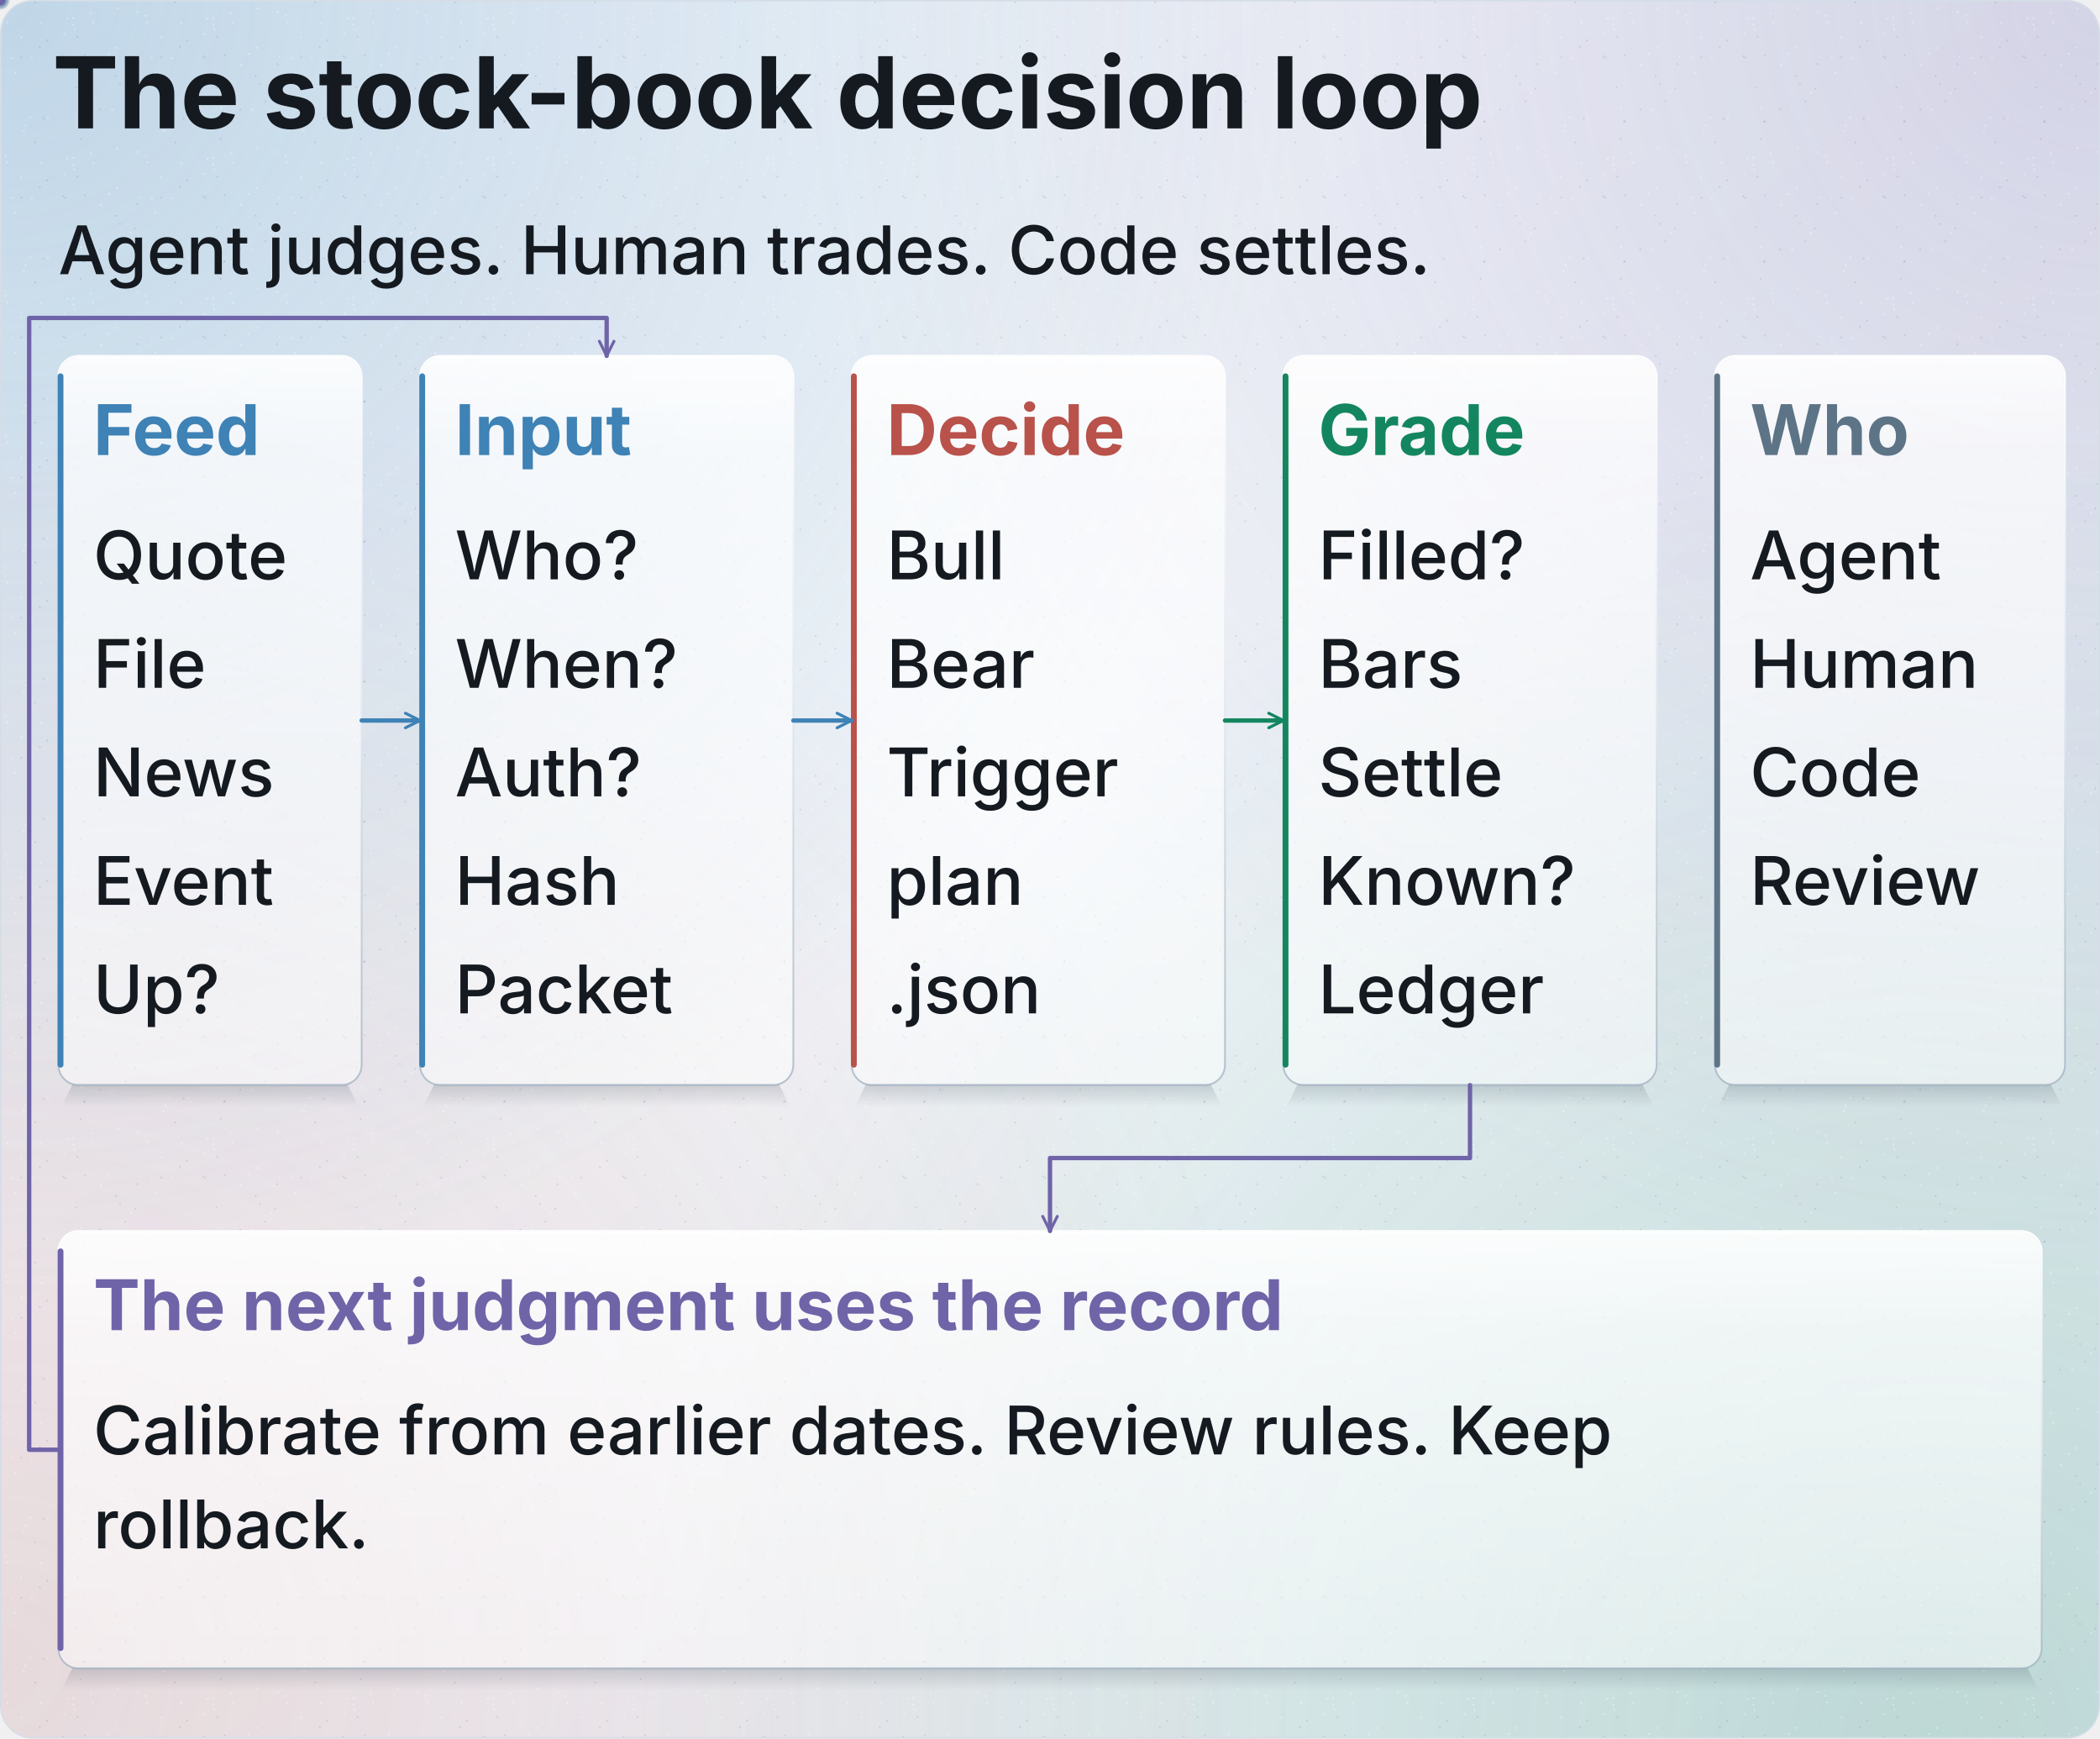
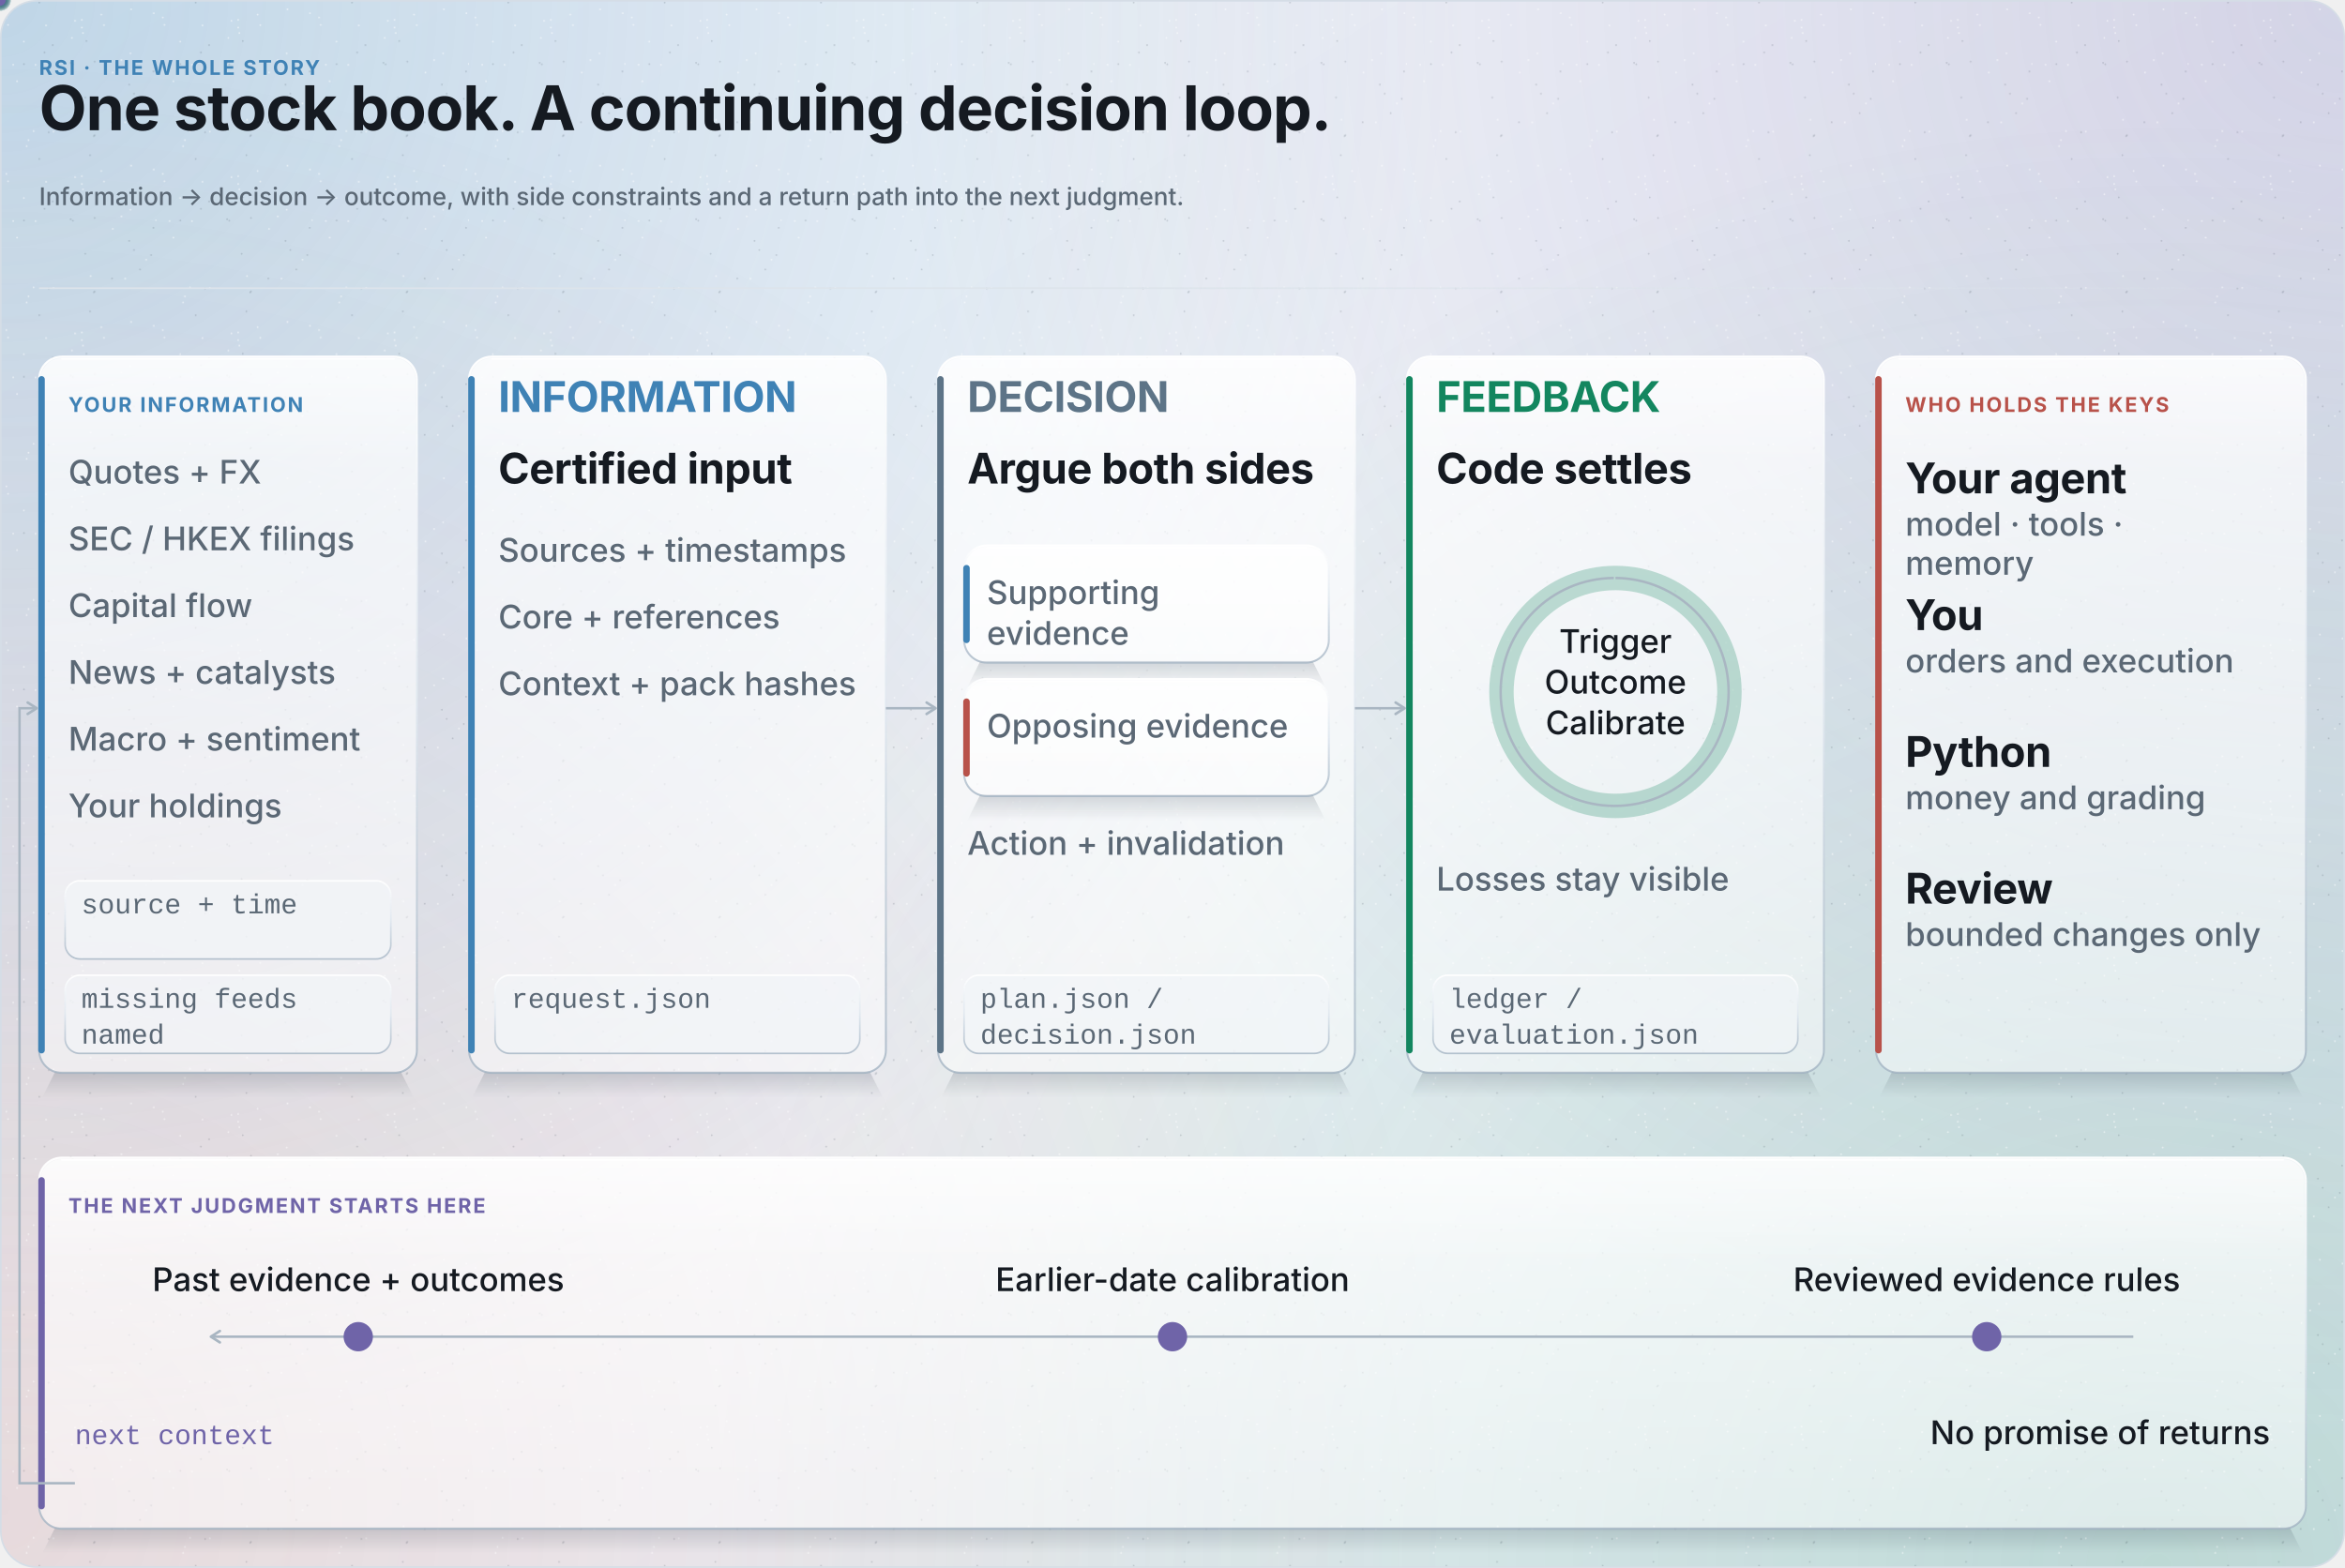
- <svg xmlns="http://www.w3.org/2000/svg" xmlns:xlink="http://www.w3.org/1999/xlink" width="1440" height="1192" viewBox="0 0 1440 1192" role="img" aria-labelledby="title desc">
+ <svg xmlns="http://www.w3.org/2000/svg" xmlns:xlink="http://www.w3.org/1999/xlink" width="1440" height="963" viewBox="0 0 1440 963" role="img" aria-labelledby="title desc">
  <defs>
    <linearGradient id="page" x1="0" y1="0" x2="1" y2="1">
      <stop offset="0" stop-color="#f7f9fc" />
      <stop offset=".6" stop-color="#eef2f7" />
      <stop offset="1" stop-color="#e6ecf3" />
    </linearGradient>
    <radialGradient id="field-blue" cx="0" cy="0" r="892.8" gradientUnits="userSpaceOnUse">
      <stop offset="0" stop-color="#3f82b5" stop-opacity="0.3" />
      <stop offset="1" stop-color="#3f82b5" stop-opacity="0" />
    </radialGradient>
    <radialGradient id="field-violet" cx="1440" cy="0" r="892.8" gradientUnits="userSpaceOnUse">
      <stop offset="0" stop-color="#6f64a8" stop-opacity="0.22" />
      <stop offset="1" stop-color="#6f64a8" stop-opacity="0" />
    </radialGradient>
-     <radialGradient id="field-green" cx="1324.8" cy="1192" r="892.8" gradientUnits="userSpaceOnUse">
+     <radialGradient id="field-green" cx="1324.8" cy="963" r="892.8" gradientUnits="userSpaceOnUse">
      <stop offset="0" stop-color="#13865f" stop-opacity="0.2" />
      <stop offset="1" stop-color="#13865f" stop-opacity="0" />
    </radialGradient>
-     <radialGradient id="field-warm" cx="0" cy="1144.32" r="892.8" gradientUnits="userSpaceOnUse">
+     <radialGradient id="field-warm" cx="0" cy="924.48" r="892.8" gradientUnits="userSpaceOnUse">
      <stop offset="0" stop-color="#b8524a" stop-opacity="0.16" />
      <stop offset="1" stop-color="#b8524a" stop-opacity="0" />
    </radialGradient>
    <pattern id="grain" width="96" height="96" patternUnits="userSpaceOnUse">
      <circle cx="32.83" cy="80.8" r=".55" fill="#ffffff" fill-opacity=".5" />
      <circle cx="21.85" cy="39.82" r=".55" fill="#ffffff" fill-opacity=".5" />
      <circle cx="29.91" cy="81.24" r=".55" fill="#22303c" fill-opacity=".16" />
      <circle cx="44.21" cy="23.3" r=".55" fill="#ffffff" fill-opacity=".5" />
      <circle cx="94.19" cy="43.92" r=".55" fill="#22303c" fill-opacity=".16" />
      <circle cx="14.73" cy="39.42" r=".55" fill="#22303c" fill-opacity=".16" />
      <circle cx="32.39" cy="27.72" r=".55" fill="#22303c" fill-opacity=".16" />
      <circle cx="44.77" cy="39.54" r=".55" fill="#22303c" fill-opacity=".16" />
      <circle cx="55.71" cy="73.6" r=".55" fill="#ffffff" fill-opacity=".5" />
      <circle cx="80.57" cy="5.74" r=".55" fill="#ffffff" fill-opacity=".5" />
      <circle cx="74.55" cy="36.92" r=".55" fill="#ffffff" fill-opacity=".5" />
      <circle cx="58.13" cy="37.86" r=".55" fill="#22303c" fill-opacity=".16" />
      <circle cx="53.07" cy="25.2" r=".55" fill="#22303c" fill-opacity=".16" />
      <circle cx="27.37" cy="32.22" r=".55" fill="#22303c" fill-opacity=".16" />
      <circle cx="10.47" cy="49.96" r=".55" fill="#ffffff" fill-opacity=".5" />
      <circle cx="24.13" cy="1.62" r=".55" fill="#22303c" fill-opacity=".16" />
      <circle cx="58.11" cy="83.04" r=".55" fill="#22303c" fill-opacity=".16" />
      <circle cx="50.97" cy="20.3" r=".55" fill="#ffffff" fill-opacity=".5" />
      <circle cx="28.31" cy="15.64" r=".55" fill="#ffffff" fill-opacity=".5" />
      <circle cx="82.29" cy="57.54" r=".55" fill="#22303c" fill-opacity=".16" />
      <circle cx="8.11" cy="39.76" r=".55" fill="#ffffff" fill-opacity=".5" />
      <circle cx="50.25" cy="12.22" r=".55" fill="#ffffff" fill-opacity=".5" />
      <circle cx="3.91" cy="10.76" r=".55" fill="#ffffff" fill-opacity=".5" />
      <circle cx="68.77" cy="75.06" r=".55" fill="#22303c" fill-opacity=".16" />
      <circle cx="50.27" cy="16.96" r=".55" fill="#ffffff" fill-opacity=".5" />
      <circle cx="17.53" cy="86.06" r=".55" fill="#ffffff" fill-opacity=".5" />
      <circle cx="79.35" cy="51.96" r=".55" fill="#22303c" fill-opacity=".16" />
      <circle cx="85.97" cy="69.54" r=".55" fill="#22303c" fill-opacity=".16" />
      <circle cx="55.31" cy="95.28" r=".55" fill="#22303c" fill-opacity=".16" />
      <circle cx="20.65" cy="80.54" r=".55" fill="#ffffff" fill-opacity=".5" />
      <circle cx="52.39" cy="59.88" r=".55" fill="#22303c" fill-opacity=".16" />
      <circle cx="62.21" cy="8.98" r=".55" fill="#ffffff" fill-opacity=".5" />
      <circle cx="89.79" cy="63.52" r=".55" fill="#ffffff" fill-opacity=".5" />
      <circle cx="80.09" cy="32.78" r=".55" fill="#ffffff" fill-opacity=".5" />
      <circle cx="4.95" cy="15.32" r=".55" fill="#ffffff" fill-opacity=".5" />
      <circle cx="76.85" cy="75.14" r=".55" fill="#ffffff" fill-opacity=".5" />
      <circle cx="69.23" cy="44.56" r=".55" fill="#ffffff" fill-opacity=".5" />
      <circle cx="57.61" cy="83.58" r=".55" fill="#22303c" fill-opacity=".16" />
      <circle cx="16.39" cy="89.8" r=".55" fill="#ffffff" fill-opacity=".5" />
      <circle cx="92.77" cy="60.66" r=".55" fill="#22303c" fill-opacity=".16" />
      <circle cx="46.11" cy="12.8" r=".55" fill="#ffffff" fill-opacity=".5" />
      <circle cx="14.65" cy="25.58" r=".55" fill="#ffffff" fill-opacity=".5" />
      <circle cx="94.39" cy="8.12" r=".55" fill="#ffffff" fill-opacity=".5" />
      <circle cx="63.89" cy="15.46" r=".55" fill="#ffffff" fill-opacity=".5" />
      <circle cx="43.47" cy="38.64" r=".55" fill="#22303c" fill-opacity=".16" />
      <circle cx="95.85" cy="39.26" r=".55" fill="#ffffff" fill-opacity=".5" />
    </pattern>
    <linearGradient id="glass" x1="0" y1="0" x2="0" y2="1">
      <stop offset="0" stop-color="#ffffff" stop-opacity=".74" />
      <stop offset="1" stop-color="#ffffff" stop-opacity=".48" />
    </linearGradient>
    <linearGradient id="glass-blue" x1="0" y1="0" x2="0" y2="1">
      <stop offset="0" stop-color="#e8f1f8" stop-opacity=".88" />
      <stop offset="1" stop-color="#e8f1f8" stop-opacity=".60" />
    </linearGradient>
    <linearGradient id="glass-green" x1="0" y1="0" x2="0" y2="1">
      <stop offset="0" stop-color="#e6f4ee" stop-opacity=".88" />
      <stop offset="1" stop-color="#e6f4ee" stop-opacity=".60" />
    </linearGradient>
    <linearGradient id="glass-warm" x1="0" y1="0" x2="0" y2="1">
      <stop offset="0" stop-color="#fbecea" stop-opacity=".88" />
      <stop offset="1" stop-color="#fbecea" stop-opacity=".60" />
    </linearGradient>
    <linearGradient id="glass-slate" x1="0" y1="0" x2="0" y2="1">
      <stop offset="0" stop-color="#eaeef2" stop-opacity=".88" />
      <stop offset="1" stop-color="#eaeef2" stop-opacity=".60" />
    </linearGradient>
    <linearGradient id="glass-violet" x1="0" y1="0" x2="0" y2="1">
      <stop offset="0" stop-color="#efedf7" stop-opacity=".88" />
      <stop offset="1" stop-color="#efedf7" stop-opacity=".60" />
    </linearGradient>
    <linearGradient id="sheen" x1="0" y1="0" x2="0" y2="1">
      <stop offset="0" stop-color="#ffffff" stop-opacity=".55" />
      <stop offset="1" stop-color="#ffffff" stop-opacity="0" />
    </linearGradient>
    <linearGradient id="rim" x1="0" y1="0" x2="0" y2="1">
      <stop offset="0" stop-color="#ffffff" stop-opacity=".95" />
      <stop offset=".5" stop-color="#dfe7ef" stop-opacity=".9" />
      <stop offset="1" stop-color="#9fb0c0" stop-opacity=".75" />
    </linearGradient>
    <linearGradient id="lift" x1="0" y1="0" x2="0" y2="1">
      <stop offset="0" stop-color="#1c2b3a" stop-opacity=".17" />
      <stop offset="1" stop-color="#1c2b3a" stop-opacity="0" />
    </linearGradient>
    <linearGradient id="rule" x1="24" y1="0" x2="1416" y2="0" gradientUnits="userSpaceOnUse">
      <stop offset=".5" stop-color="#dde4eb" />
      <stop offset="1" stop-color="#dde4eb" stop-opacity="0" />
    </linearGradient>
    <radialGradient id="glow-blue">
      <stop offset=".4" stop-color="#3f82b5" stop-opacity=".36" />
      <stop offset=".72" stop-color="#3f82b5" stop-opacity=".14" />
      <stop offset="1" stop-color="#3f82b5" stop-opacity="0" />
    </radialGradient>
    <radialGradient id="glow-green">
      <stop offset=".4" stop-color="#13865f" stop-opacity=".36" />
      <stop offset=".72" stop-color="#13865f" stop-opacity=".14" />
      <stop offset="1" stop-color="#13865f" stop-opacity="0" />
    </radialGradient>
    <radialGradient id="glow-warm">
      <stop offset=".4" stop-color="#b8524a" stop-opacity=".36" />
      <stop offset=".72" stop-color="#b8524a" stop-opacity=".14" />
      <stop offset="1" stop-color="#b8524a" stop-opacity="0" />
    </radialGradient>
    <radialGradient id="glow-slate">
      <stop offset=".4" stop-color="#5d7487" stop-opacity=".36" />
      <stop offset=".72" stop-color="#5d7487" stop-opacity=".14" />
      <stop offset="1" stop-color="#5d7487" stop-opacity="0" />
    </radialGradient>
    <radialGradient id="glow-violet">
      <stop offset=".4" stop-color="#6f64a8" stop-opacity=".36" />
      <stop offset=".72" stop-color="#6f64a8" stop-opacity=".14" />
      <stop offset="1" stop-color="#6f64a8" stop-opacity="0" />
    </radialGradient>
-     <marker id="arrow-blue" markerWidth="14" markerHeight="14" refX="12" refY="7" orient="auto" markerUnits="userSpaceOnUse">
-       <path d="M2 2L12 7L2 12" fill="none" stroke="#3f82b5" stroke-width="2" stroke-linecap="round" stroke-linejoin="round" />
-     </marker>
    <marker id="arr" markerWidth="10" markerHeight="10" refX="6" refY="5" orient="auto" markerUnits="userSpaceOnUse">
      <path d="M1 1.5L6.5 5L1 8.5" fill="none" stroke="#a9b6c2" stroke-width="1.6" stroke-linecap="round" stroke-linejoin="round" />
    </marker>
-     <marker id="arrow-green" markerWidth="14" markerHeight="14" refX="12" refY="7" orient="auto" markerUnits="userSpaceOnUse">
-       <path d="M2 2L12 7L2 12" fill="none" stroke="#13865f" stroke-width="2" stroke-linecap="round" stroke-linejoin="round" />
-     </marker>
-     <marker id="arr" markerWidth="10" markerHeight="10" refX="6" refY="5" orient="auto" markerUnits="userSpaceOnUse">
-       <path d="M1 1.5L6.5 5L1 8.5" fill="none" stroke="#a9b6c2" stroke-width="1.6" stroke-linecap="round" stroke-linejoin="round" />
-     </marker>
-     <marker id="arrow-warm" markerWidth="14" markerHeight="14" refX="12" refY="7" orient="auto" markerUnits="userSpaceOnUse">
-       <path d="M2 2L12 7L2 12" fill="none" stroke="#b8524a" stroke-width="2" stroke-linecap="round" stroke-linejoin="round" />
-     </marker>
-     <marker id="arr" markerWidth="10" markerHeight="10" refX="6" refY="5" orient="auto" markerUnits="userSpaceOnUse">
-       <path d="M1 1.5L6.5 5L1 8.5" fill="none" stroke="#a9b6c2" stroke-width="1.6" stroke-linecap="round" stroke-linejoin="round" />
-     </marker>
-     <marker id="arrow-slate" markerWidth="14" markerHeight="14" refX="12" refY="7" orient="auto" markerUnits="userSpaceOnUse">
-       <path d="M2 2L12 7L2 12" fill="none" stroke="#5d7487" stroke-width="2" stroke-linecap="round" stroke-linejoin="round" />
-     </marker>
-     <marker id="arr" markerWidth="10" markerHeight="10" refX="6" refY="5" orient="auto" markerUnits="userSpaceOnUse">
-       <path d="M1 1.5L6.5 5L1 8.5" fill="none" stroke="#a9b6c2" stroke-width="1.6" stroke-linecap="round" stroke-linejoin="round" />
-     </marker>
-     <marker id="arrow-violet" markerWidth="14" markerHeight="14" refX="12" refY="7" orient="auto" markerUnits="userSpaceOnUse">
-       <path d="M2 2L12 7L2 12" fill="none" stroke="#6f64a8" stroke-width="2" stroke-linecap="round" stroke-linejoin="round" />
-     </marker>
-     <style>text{font-family:-apple-system,BlinkMacSystemFont,"SF Pro Text","Segoe UI",Inter,Roboto,"Helvetica Neue",Arial,sans-serif}.kick{font-size:12.5px;font-weight:700}.title{font-size:25px;font-weight:750}.sub{font-size:15px;font-weight:450}.h{font-size:17.5px;font-weight:700}.b{font-size:15px;font-weight:450}.m{font-size:14.5px;font-weight:450}.code{font-size:13.5px;font-weight:500}.tag{font-size:11.5px;font-weight:700}.display{font-size:56px;font-weight:750}.heading{font-size:38px;font-weight:700}.body{font-size:32px;font-weight:450}.mono{font-size:32px;font-weight:500}.overview{font-size:46px;font-weight:450}.overview_h{font-size:48px;font-weight:700}.overview_title{font-size:68px;font-weight:750}.kick{letter-spacing:1.1px}.title{letter-spacing:-.5px}.h{letter-spacing:-.2px}.tag{letter-spacing:.9px}.code,.mono{font-family:ui-monospace,SFMono-Regular,Menlo,Consolas,"Liberation Mono",monospace}.breathe{animation:breathe 2.4s ease-in-out infinite}@keyframes breathe{50%{opacity:.35}}@media (prefers-reduced-motion:reduce){.pulse{display:none}.breathe,.sweep{animation:none}}</style>
+     <style>text{font-family:-apple-system,BlinkMacSystemFont,"SF Pro Text","Segoe UI",Inter,Roboto,"Helvetica Neue",Arial,sans-serif}.kick{font-size:12.5px;font-weight:700}.title{font-size:25px;font-weight:750}.sub{font-size:15px;font-weight:450}.h{font-size:17.5px;font-weight:700}.b{font-size:15px;font-weight:450}.m{font-size:14.5px;font-weight:450}.code{font-size:13.5px;font-weight:500}.tag{font-size:11.5px;font-weight:700}.kick{letter-spacing:1.1px}.title{letter-spacing:-.5px}.h{letter-spacing:-.2px}.tag{letter-spacing:.9px}.code{font-family:ui-monospace,SFMono-Regular,Menlo,Consolas,"Liberation Mono",monospace}.breathe{animation:breathe 2.4s ease-in-out infinite}@keyframes breathe{50%{opacity:.35}}@media (prefers-reduced-motion:reduce){.pulse{display:none}.breathe,.sweep{animation:none}}</style>
  </defs>
-   <rect x=".5" y=".5" width="1439" height="1191" rx="22" fill="url(#page)" />
-   <rect x=".5" y=".5" width="1439" height="1191" rx="22" fill="url(#field-blue)" />
-   <rect x=".5" y=".5" width="1439" height="1191" rx="22" fill="url(#field-violet)" />
-   <rect x=".5" y=".5" width="1439" height="1191" rx="22" fill="url(#field-green)" />
-   <rect x=".5" y=".5" width="1439" height="1191" rx="22" fill="url(#field-warm)" />
-   <rect x=".5" y=".5" width="1439" height="1191" rx="22" fill="url(#grain)" stroke="#d5dde6" />
-   <g data-diagram="rsi-loop">
-     <text x="36" y="88" class="overview_title">
-       <tspan fill="#151a21">The stock-book decision loop</tspan>
-     </text>
-     <text x="40" y="188" class="overview">
-       <tspan fill="#151a21">Agent judges. Human trades. Code settles.</tspan>
-     </text>
-     <g data-region="sources">
-       <path d="M50 743H238L246 759H42Z" fill="url(#lift)" />
-       <rect data-node="sources" x="40" y="244" width="208" height="500" rx="14" fill="url(#glass)" stroke="url(#rim)" stroke-width="1.2" />
-       <rect class="sheen" x="41" y="245" width="206" height="64" rx="13" fill="url(#sheen)" />
-       <path d="M54 245.4H234" stroke="#ffffff" stroke-opacity=".95" stroke-linecap="round" />
-       <path d="M41.5 258V730" stroke="#3f82b5" stroke-width="4" stroke-linecap="round" />
-       <text data-in="sources" x="64" y="312" class="overview_h">
-         <tspan fill="#3f82b5">Feed</tspan>
-       </text>
-       <text data-in="sources" x="64" y="397.2" class="overview">
-         <tspan fill="#151a21">Quote</tspan>
-       </text>
-       <text data-in="sources" x="64" y="471.6" class="overview">
-         <tspan fill="#151a21">File</tspan>
-       </text>
-       <text data-in="sources" x="64" y="546" class="overview">
-         <tspan fill="#151a21">News</tspan>
-       </text>
-       <text data-in="sources" x="64" y="620.4" class="overview">
-         <tspan fill="#151a21">Event</tspan>
-       </text>
-       <text data-in="sources" x="64" y="694.8" class="overview">
-         <tspan fill="#151a21">Up?</tspan>
-       </text>
-     </g>
-     <g data-region="input">
-       <path d="M298 743H534L542 759H290Z" fill="url(#lift)" />
-       <rect data-node="input" x="288" y="244" width="256" height="500" rx="14" fill="url(#glass)" stroke="url(#rim)" stroke-width="1.2" />
-       <rect class="sheen" x="289" y="245" width="254" height="64" rx="13" fill="url(#sheen)" />
-       <path d="M302 245.4H530" stroke="#ffffff" stroke-opacity=".95" stroke-linecap="round" />
-       <path d="M289.5 258V730" stroke="#3f82b5" stroke-width="4" stroke-linecap="round" />
-       <text data-in="input" x="312" y="312" class="overview_h">
-         <tspan fill="#3f82b5">Input</tspan>
-       </text>
-       <text data-in="input" x="312" y="397.2" class="overview">
-         <tspan fill="#151a21">Who?</tspan>
-       </text>
-       <text data-in="input" x="312" y="471.6" class="overview">
-         <tspan fill="#151a21">When?</tspan>
-       </text>
-       <text data-in="input" x="312" y="546" class="overview">
-         <tspan fill="#151a21">Auth?</tspan>
-       </text>
-       <text data-in="input" x="312" y="620.4" class="overview">
-         <tspan fill="#151a21">Hash</tspan>
-       </text>
-       <text data-in="input" x="312" y="694.8" class="overview">
-         <tspan fill="#151a21">Packet</tspan>
-       </text>
-     </g>
-     <g data-region="decision">
-       <path d="M594 743H830L838 759H586Z" fill="url(#lift)" />
-       <rect data-node="decision" x="584" y="244" width="256" height="500" rx="14" fill="url(#glass)" stroke="url(#rim)" stroke-width="1.2" />
-       <rect class="sheen" x="585" y="245" width="254" height="64" rx="13" fill="url(#sheen)" />
-       <path d="M598 245.4H826" stroke="#ffffff" stroke-opacity=".95" stroke-linecap="round" />
-       <path d="M585.5 258V730" stroke="#b8524a" stroke-width="4" stroke-linecap="round" />
-       <text data-in="decision" x="608" y="312" class="overview_h">
-         <tspan fill="#b8524a">Decide</tspan>
-       </text>
-       <text data-in="decision" x="608" y="397.2" class="overview">
-         <tspan fill="#151a21">Bull</tspan>
-       </text>
-       <text data-in="decision" x="608" y="471.6" class="overview">
-         <tspan fill="#151a21">Bear</tspan>
-       </text>
-       <text data-in="decision" x="608" y="546" class="overview">
-         <tspan fill="#151a21">Trigger</tspan>
-       </text>
-       <text data-in="decision" x="608" y="620.4" class="overview">
-         <tspan fill="#151a21">plan</tspan>
-       </text>
-       <text data-in="decision" x="608" y="694.8" class="overview">
-         <tspan fill="#151a21">.json</tspan>
-       </text>
-     </g>
-     <g data-region="outcome">
-       <path d="M890 743H1126L1134 759H882Z" fill="url(#lift)" />
-       <rect data-node="outcome" x="880" y="244" width="256" height="500" rx="14" fill="url(#glass)" stroke="url(#rim)" stroke-width="1.2" />
-       <rect class="sheen" x="881" y="245" width="254" height="64" rx="13" fill="url(#sheen)" />
-       <path d="M894 245.4H1122" stroke="#ffffff" stroke-opacity=".95" stroke-linecap="round" />
-       <path d="M881.5 258V730" stroke="#13865f" stroke-width="4" stroke-linecap="round" />
-       <text data-in="outcome" x="904" y="312" class="overview_h">
-         <tspan fill="#13865f">Grade</tspan>
-       </text>
-       <text data-in="outcome" x="904" y="397.2" class="overview">
-         <tspan fill="#151a21">Filled?</tspan>
-       </text>
-       <text data-in="outcome" x="904" y="471.6" class="overview">
-         <tspan fill="#151a21">Bars</tspan>
-       </text>
-       <text data-in="outcome" x="904" y="546" class="overview">
-         <tspan fill="#151a21">Settle</tspan>
-       </text>
-       <text data-in="outcome" x="904" y="620.4" class="overview">
-         <tspan fill="#151a21">Known?</tspan>
-       </text>
-       <text data-in="outcome" x="904" y="694.8" class="overview">
-         <tspan fill="#151a21">Ledger</tspan>
-       </text>
-     </g>
-     <g data-region="owners">
-       <path d="M1186 743H1406L1414 759H1178Z" fill="url(#lift)" />
-       <rect data-node="owners" x="1176" y="244" width="240" height="500" rx="14" fill="url(#glass)" stroke="url(#rim)" stroke-width="1.2" />
-       <rect class="sheen" x="1177" y="245" width="238" height="64" rx="13" fill="url(#sheen)" />
-       <path d="M1190 245.4H1402" stroke="#ffffff" stroke-opacity=".95" stroke-linecap="round" />
-       <path d="M1177.5 258V730" stroke="#5d7487" stroke-width="4" stroke-linecap="round" />
-       <text data-in="owners" x="1200" y="312" class="overview_h">
-         <tspan fill="#5d7487">Who</tspan>
-       </text>
-       <text data-in="owners" x="1200" y="397.2" class="overview">
-         <tspan fill="#151a21">Agent</tspan>
-       </text>
-       <text data-in="owners" x="1200" y="471.6" class="overview">
-         <tspan fill="#151a21">Human</tspan>
-       </text>
-       <text data-in="owners" x="1200" y="546" class="overview">
-         <tspan fill="#151a21">Code</tspan>
-       </text>
-       <text data-in="owners" x="1200" y="620.4" class="overview">
-         <tspan fill="#151a21">Review</tspan>
-       </text>
-     </g>
-     <path data-from="sources:right" data-to="input:left" id="w1" d="M248 494 L288 494" fill="none" stroke="#3f82b5" stroke-width="3" stroke-linecap="round" stroke-linejoin="round" marker-end="url(#arrow-blue)" />
-     <circle class="pulse" r="7" fill="url(#glow-blue)">
-       <animateMotion dur="2.2s" begin="0.00s" repeatCount="indefinite" keyPoints="0;1" keyTimes="0;1" calcMode="spline" keySplines=".45 0 .55 1">
+   <rect x=".5" y=".5" width="1439" height="962" rx="22" fill="url(#page)" />
+   <rect x=".5" y=".5" width="1439" height="962" rx="22" fill="url(#field-blue)" />
+   <rect x=".5" y=".5" width="1439" height="962" rx="22" fill="url(#field-violet)" />
+   <rect x=".5" y=".5" width="1439" height="962" rx="22" fill="url(#field-green)" />
+   <rect x=".5" y=".5" width="1439" height="962" rx="22" fill="url(#field-warm)" />
+   <rect x=".5" y=".5" width="1439" height="962" rx="22" fill="url(#grain)" stroke="#d5dde6" />
+   <style>.title{font-size:38px}.h{font-size:26px}.m{font-size:20px}.b{font-size:21px}.code{font-size:17px}</style>
+   <text x="24" y="46" class="kick">
+     <tspan fill="#3f82b5">RSI · THE WHOLE STORY</tspan>
+   </text>
+   <text x="24" y="80" class="title">
+     <tspan fill="#151a21">One stock book. A continuing decision loop.</tspan>
+   </text>
+   <text x="24" y="126" class="sub">
+     <tspan fill="#5b6875">Information → decision → outcome, with side constraints and a return path into the next judgment.</tspan>
+   </text>
+   <path d="M24 177H1416" stroke="url(#rule)" />
+   <g data-region="sources">
+     <path d="M34 658H246L254 674H26Z" fill="url(#lift)" />
+     <rect x="24" y="219" width="232" height="440" rx="14" fill="url(#glass)" stroke="url(#rim)" stroke-width="1.2" />
+     <rect class="sheen" x="25" y="220" width="230" height="64" rx="13" fill="url(#sheen)" />
+     <path d="M38 220.4H242" stroke="#ffffff" stroke-opacity=".95" stroke-linecap="round" />
+     <path d="M25.5 233V645" stroke="#3f82b5" stroke-width="4" stroke-linecap="round" />
+     <text x="42" y="253" class="kick">
+       <tspan fill="#3f82b5">YOUR INFORMATION</tspan>
+     </text>
+     <text x="42" y="297" class="m">
+       <tspan fill="#5b6875">Quotes + FX</tspan>
+     </text>
+     <text x="42" y="338" class="m">
+       <tspan fill="#5b6875">SEC / HKEX filings</tspan>
+     </text>
+     <text x="42" y="379" class="m">
+       <tspan fill="#5b6875">Capital flow</tspan>
+     </text>
+     <text x="42" y="420" class="m">
+       <tspan fill="#5b6875">News + catalysts</tspan>
+     </text>
+     <text x="42" y="461" class="m">
+       <tspan fill="#5b6875">Macro + sentiment</tspan>
+     </text>
+     <text x="42" y="502" class="m">
+       <tspan fill="#5b6875">Your holdings</tspan>
+     </text>
+     <rect x="40" y="541" width="200" height="48" rx="9" fill="#f2f5f8" fill-opacity=".62" stroke="url(#rim)" />
+     <text x="140" y="570" class="code" text-anchor="middle">
+       <tspan fill="#151a21" />
+     </text>
+     <text x="50" y="561" class="code">
+       <tspan fill="#5b6875">source + time</tspan>
+     </text>
+     <rect x="40" y="599" width="200" height="48" rx="9" fill="#f2f5f8" fill-opacity=".62" stroke="url(#rim)" />
+     <text x="140" y="628" class="code" text-anchor="middle">
+       <tspan fill="#151a21" />
+     </text>
+     <text x="50" y="619" class="code">
+       <tspan fill="#5b6875">missing feeds</tspan>
+     </text>
+     <text x="50" y="641" class="code">
+       <tspan fill="#5b6875">named</tspan>
+     </text>
+   </g>
+   <g data-region="input">
+     <path d="M298 658H534L542 674H290Z" fill="url(#lift)" />
+     <rect x="288" y="219" width="256" height="440" rx="14" fill="url(#glass)" stroke="url(#rim)" stroke-width="1.2" />
+     <rect class="sheen" x="289" y="220" width="254" height="64" rx="13" fill="url(#sheen)" />
+     <path d="M302 220.4H530" stroke="#ffffff" stroke-opacity=".95" stroke-linecap="round" />
+     <path d="M289.5 233V645" stroke="#3f82b5" stroke-width="4" stroke-linecap="round" />
+     <text x="306" y="253" class="h">
+       <tspan fill="#3f82b5">INFORMATION</tspan>
+     </text>
+     <text x="306" y="297" class="h">
+       <tspan fill="#151a21">Certified input</tspan>
+     </text>
+     <text x="306" y="345" class="m">
+       <tspan fill="#5b6875">Sources + timestamps</tspan>
+     </text>
+     <text x="306" y="386" class="m">
+       <tspan fill="#5b6875">Core + references</tspan>
+     </text>
+     <text x="306" y="427" class="m">
+       <tspan fill="#5b6875">Context + pack hashes</tspan>
+     </text>
+     <rect x="304" y="599" width="224" height="48" rx="9" fill="#f2f5f8" fill-opacity=".62" stroke="url(#rim)" />
+     <text x="416" y="628" class="code" text-anchor="middle">
+       <tspan fill="#151a21" />
+     </text>
+     <text x="314" y="619" class="code">
+       <tspan fill="#5b6875">request.json</tspan>
+     </text>
+   </g>
+   <g data-region="decision">
+     <path d="M586 658H822L830 674H578Z" fill="url(#lift)" />
+     <rect x="576" y="219" width="256" height="440" rx="14" fill="url(#glass)" stroke="url(#rim)" stroke-width="1.2" />
+     <rect class="sheen" x="577" y="220" width="254" height="64" rx="13" fill="url(#sheen)" />
+     <path d="M590 220.4H818" stroke="#ffffff" stroke-opacity=".95" stroke-linecap="round" />
+     <path d="M577.5 233V645" stroke="#5d7487" stroke-width="4" stroke-linecap="round" />
+     <text x="594" y="253" class="h">
+       <tspan fill="#5d7487">DECISION</tspan>
+     </text>
+     <text x="594" y="297" class="h">
+       <tspan fill="#151a21">Argue both sides</tspan>
+     </text>
+     <path d="M602 406H806L814 422H594Z" fill="url(#lift)" />
+     <rect x="592" y="335" width="224" height="72" rx="14" fill="url(#glass)" stroke="url(#rim)" stroke-width="1.2" />
+     <rect class="sheen" x="593" y="336" width="222" height="64" rx="13" fill="url(#sheen)" />
+     <path d="M606 336.4H802" stroke="#ffffff" stroke-opacity=".95" stroke-linecap="round" />
+     <path d="M593.5 349V393" stroke="#3f82b5" stroke-width="4" stroke-linecap="round" />
+     <text x="606" y="371" class="m">
+       <tspan fill="#5b6875">Supporting</tspan>
+     </text>
+     <text x="606" y="396" class="m">
+       <tspan fill="#5b6875">evidence</tspan>
+     </text>
+     <path d="M602 488H806L814 504H594Z" fill="url(#lift)" />
+     <rect x="592" y="417" width="224" height="72" rx="14" fill="url(#glass)" stroke="url(#rim)" stroke-width="1.2" />
+     <rect class="sheen" x="593" y="418" width="222" height="64" rx="13" fill="url(#sheen)" />
+     <path d="M606 418.4H802" stroke="#ffffff" stroke-opacity=".95" stroke-linecap="round" />
+     <path d="M593.5 431V475" stroke="#b8524a" stroke-width="4" stroke-linecap="round" />
+     <text x="606" y="453" class="m">
+       <tspan fill="#5b6875">Opposing evidence</tspan>
+     </text>
+     <text x="594" y="525" class="m">
+       <tspan fill="#5b6875">Action + invalidation</tspan>
+     </text>
+     <rect x="592" y="599" width="224" height="48" rx="9" fill="#f2f5f8" fill-opacity=".62" stroke="url(#rim)" />
+     <text x="704" y="628" class="code" text-anchor="middle">
+       <tspan fill="#151a21" />
+     </text>
+     <text x="602" y="619" class="code">
+       <tspan fill="#5b6875">plan.json /</tspan>
+     </text>
+     <text x="602" y="641" class="code">
+       <tspan fill="#5b6875">decision.json</tspan>
+     </text>
+   </g>
+   <g data-region="outcome">
+     <path d="M874 658H1110L1118 674H866Z" fill="url(#lift)" />
+     <rect x="864" y="219" width="256" height="440" rx="14" fill="url(#glass)" stroke="url(#rim)" stroke-width="1.2" />
+     <rect class="sheen" x="865" y="220" width="254" height="64" rx="13" fill="url(#sheen)" />
+     <path d="M878 220.4H1106" stroke="#ffffff" stroke-opacity=".95" stroke-linecap="round" />
+     <path d="M865.5 233V645" stroke="#13865f" stroke-width="4" stroke-linecap="round" />
+     <text x="882" y="253" class="h">
+       <tspan fill="#13865f">FEEDBACK</tspan>
+     </text>
+     <text x="882" y="297" class="h">
+       <tspan fill="#151a21">Code settles</tspan>
+     </text>
+     <circle cx="992" cy="425" r="70" fill="none" stroke="#13865f" stroke-opacity=".25" stroke-width="15" />
+     <path id="w1" d="M992 355A70 70 0 1 1 991 355" fill="none" stroke="#a9b6c2" stroke-width="1.5" />
+     <circle class="pulse" r="7" fill="url(#glow-green)">
+       <animateMotion dur="6s" begin="0.00s" repeatCount="indefinite" keyPoints="0;1" keyTimes="0;1" calcMode="spline" keySplines=".45 0 .55 1">
        <mpath href="#w1" xlink:href="#w1" />
      </animateMotion>
    </circle>
-     <circle class="pulse" r="3.4" fill="#3f82b5">
-       <animateMotion dur="2.2s" begin="0.00s" repeatCount="indefinite" keyPoints="0;1" keyTimes="0;1" calcMode="spline" keySplines=".45 0 .55 1">
+     <circle class="pulse" r="3.4" fill="#13865f">
+       <animateMotion dur="6s" begin="0.00s" repeatCount="indefinite" keyPoints="0;1" keyTimes="0;1" calcMode="spline" keySplines=".45 0 .55 1">
        <mpath href="#w1" xlink:href="#w1" />
      </animateMotion>
    </circle>
-     <path data-from="input:right" data-to="decision:left" id="w2" d="M544 494 L584 494" fill="none" stroke="#3f82b5" stroke-width="3" stroke-linecap="round" stroke-linejoin="round" marker-end="url(#arrow-blue)" />
-     <circle class="pulse" r="7" fill="url(#glow-blue)">
-       <animateMotion dur="2.2s" begin="0.00s" repeatCount="indefinite" keyPoints="0;1" keyTimes="0;1" calcMode="spline" keySplines=".45 0 .55 1">
+     <circle class="pulse" r="7" fill="url(#glow-green)">
+       <animateMotion dur="6s" begin="-1.80s" repeatCount="indefinite" keyPoints="0;1" keyTimes="0;1" calcMode="spline" keySplines=".45 0 .55 1">
+         <mpath href="#w1" xlink:href="#w1" />
+       </animateMotion>
+     </circle>
+     <circle class="pulse" r="3.4" fill="#13865f">
+       <animateMotion dur="6s" begin="-1.80s" repeatCount="indefinite" keyPoints="0;1" keyTimes="0;1" calcMode="spline" keySplines=".45 0 .55 1">
+         <mpath href="#w1" xlink:href="#w1" />
+       </animateMotion>
+     </circle>
+     <text x="992" y="401" class="m" text-anchor="middle">
+       <tspan fill="#151a21">Trigger</tspan>
+     </text>
+     <text x="992" y="426" class="m" text-anchor="middle">
+       <tspan fill="#151a21">Outcome</tspan>
+     </text>
+     <text x="992" y="451" class="m" text-anchor="middle">
+       <tspan fill="#151a21">Calibrate</tspan>
+     </text>
+     <text x="882" y="547" class="m">
+       <tspan fill="#5b6875">Losses stay visible</tspan>
+     </text>
+     <rect x="880" y="599" width="224" height="48" rx="9" fill="#f2f5f8" fill-opacity=".62" stroke="url(#rim)" />
+     <text x="992" y="628" class="code" text-anchor="middle">
+       <tspan fill="#151a21" />
+     </text>
+     <text x="890" y="619" class="code">
+       <tspan fill="#5b6875">ledger /</tspan>
+     </text>
+     <text x="890" y="641" class="code">
+       <tspan fill="#5b6875">evaluation.json</tspan>
+     </text>
+   </g>
+   <g data-region="owners">
+     <path d="M1162 658H1406L1414 674H1154Z" fill="url(#lift)" />
+     <rect x="1152" y="219" width="264" height="440" rx="14" fill="url(#glass)" stroke="url(#rim)" stroke-width="1.2" />
+     <rect class="sheen" x="1153" y="220" width="262" height="64" rx="13" fill="url(#sheen)" />
+     <path d="M1166 220.4H1402" stroke="#ffffff" stroke-opacity=".95" stroke-linecap="round" />
+     <path d="M1153.5 233V645" stroke="#b8524a" stroke-width="4" stroke-linecap="round" />
+     <text x="1170" y="253" class="kick">
+       <tspan fill="#b8524a">WHO HOLDS THE KEYS</tspan>
+     </text>
+     <text x="1170" y="303" class="h">
+       <tspan fill="#151a21">Your agent</tspan>
+     </text>
+     <text x="1170" y="329" class="m">
+       <tspan fill="#5b6875">model · tools ·</tspan>
+     </text>
+     <text x="1170" y="353" class="m">
+       <tspan fill="#5b6875">memory</tspan>
+     </text>
+     <text x="1170" y="387" class="h">
+       <tspan fill="#151a21">You</tspan>
+     </text>
+     <text x="1170" y="413" class="m">
+       <tspan fill="#5b6875">orders and execution</tspan>
+     </text>
+     <text x="1170" y="471" class="h">
+       <tspan fill="#151a21">Python</tspan>
+     </text>
+     <text x="1170" y="497" class="m">
+       <tspan fill="#5b6875">money and grading</tspan>
+     </text>
+     <text x="1170" y="555" class="h">
+       <tspan fill="#151a21">Review</tspan>
+     </text>
+     <text x="1170" y="581" class="m">
+       <tspan fill="#5b6875">bounded changes only</tspan>
+     </text>
+   </g>
+   <g data-region="return">
+     <path d="M34 938H1406L1414 954H26Z" fill="url(#lift)" />
+     <rect x="24" y="711" width="1392" height="228" rx="14" fill="url(#glass)" stroke="url(#rim)" stroke-width="1.2" />
+     <rect class="sheen" x="25" y="712" width="1390" height="64" rx="13" fill="url(#sheen)" />
+     <path d="M38 712.4H1402" stroke="#ffffff" stroke-opacity=".95" stroke-linecap="round" />
+     <path d="M25.5 725V925" stroke="#6f64a8" stroke-width="4" stroke-linecap="round" />
+     <text x="42" y="745" class="kick">
+       <tspan fill="#6f64a8">THE NEXT JUDGMENT STARTS HERE</tspan>
+     </text>
+     <path id="w2" d="M1310 821H130" fill="none" stroke="#a9b6c2" stroke-width="1.5" marker-end="url(#arr)" />
+     <circle class="pulse" r="7" fill="url(#glow-violet)">
+       <animateMotion dur="8s" begin="0.00s" repeatCount="indefinite" keyPoints="0;1" keyTimes="0;1" calcMode="spline" keySplines=".45 0 .55 1">
        <mpath href="#w2" xlink:href="#w2" />
      </animateMotion>
    </circle>
-     <circle class="pulse" r="3.4" fill="#3f82b5">
-       <animateMotion dur="2.2s" begin="0.00s" repeatCount="indefinite" keyPoints="0;1" keyTimes="0;1" calcMode="spline" keySplines=".45 0 .55 1">
+     <circle class="pulse" r="3.4" fill="#6f64a8">
+       <animateMotion dur="8s" begin="0.00s" repeatCount="indefinite" keyPoints="0;1" keyTimes="0;1" calcMode="spline" keySplines=".45 0 .55 1">
        <mpath href="#w2" xlink:href="#w2" />
      </animateMotion>
    </circle>
-     <path data-from="decision:right" data-to="outcome:left" id="w3" d="M840 494 L880 494" fill="none" stroke="#13865f" stroke-width="3" stroke-linecap="round" stroke-linejoin="round" marker-end="url(#arrow-green)" />
-     <circle class="pulse" r="7" fill="url(#glow-green)">
-       <animateMotion dur="2.2s" begin="0.00s" repeatCount="indefinite" keyPoints="0;1" keyTimes="0;1" calcMode="spline" keySplines=".45 0 .55 1">
-         <mpath href="#w3" xlink:href="#w3" />
-       </animateMotion>
-     </circle>
-     <circle class="pulse" r="3.4" fill="#13865f">
-       <animateMotion dur="2.2s" begin="0.00s" repeatCount="indefinite" keyPoints="0;1" keyTimes="0;1" calcMode="spline" keySplines=".45 0 .55 1">
-         <mpath href="#w3" xlink:href="#w3" />
-       </animateMotion>
-     </circle>
-     <g data-region="return">
-       <path d="M50 1143H1390L1398 1159H42Z" fill="url(#lift)" />
-       <rect data-node="return" x="40" y="844" width="1360" height="300" rx="14" fill="url(#glass)" stroke="url(#rim)" stroke-width="1.2" />
-       <rect class="sheen" x="41" y="845" width="1358" height="64" rx="13" fill="url(#sheen)" />
-       <path d="M54 845.4H1386" stroke="#ffffff" stroke-opacity=".95" stroke-linecap="round" />
-       <path d="M41.5 858V1130" stroke="#6f64a8" stroke-width="4" stroke-linecap="round" />
-       <text data-in="return" x="64" y="912" class="overview_h">
-         <tspan fill="#6f64a8">The next judgment uses the record</tspan>
-       </text>
-       <text data-in="return" x="64" y="997.2" class="overview">
-         <tspan fill="#151a21">Calibrate from earlier dates. Review rules. Keep</tspan>
-       </text>
-       <text data-in="return" x="64" y="1061.6" class="overview">
-         <tspan fill="#151a21">rollback.</tspan>
-       </text>
-     </g>
-     <path data-from="outcome:bottom" data-to="return:top" id="w4" d="M1008 744 L1008 794 L720 794 L720 844" fill="none" stroke="#6f64a8" stroke-width="3" stroke-linecap="round" stroke-linejoin="round" marker-end="url(#arrow-violet)" />
    <circle class="pulse" r="7" fill="url(#glow-violet)">
-       <animateMotion dur="2.2s" begin="0.00s" repeatCount="indefinite" keyPoints="0;1" keyTimes="0;1" calcMode="spline" keySplines=".45 0 .55 1">
-         <mpath href="#w4" xlink:href="#w4" />
+       <animateMotion dur="8s" begin="-2.40s" repeatCount="indefinite" keyPoints="0;1" keyTimes="0;1" calcMode="spline" keySplines=".45 0 .55 1">
+         <mpath href="#w2" xlink:href="#w2" />
      </animateMotion>
    </circle>
    <circle class="pulse" r="3.4" fill="#6f64a8">
-       <animateMotion dur="2.2s" begin="0.00s" repeatCount="indefinite" keyPoints="0;1" keyTimes="0;1" calcMode="spline" keySplines=".45 0 .55 1">
-         <mpath href="#w4" xlink:href="#w4" />
-       </animateMotion>
-     </circle>
-     <path data-from="return:left" data-to="input:top" id="w5" d="M40 994 L20 994 L20 218 L416 218 L416 244" fill="none" stroke="#6f64a8" stroke-width="3" stroke-linecap="round" stroke-linejoin="round" marker-end="url(#arrow-violet)" />
-     <circle class="pulse" r="7" fill="url(#glow-violet)">
-       <animateMotion dur="2.2s" begin="0.00s" repeatCount="indefinite" keyPoints="0;1" keyTimes="0;1" calcMode="spline" keySplines=".45 0 .55 1">
-         <mpath href="#w5" xlink:href="#w5" />
-       </animateMotion>
-     </circle>
-     <circle class="pulse" r="3.4" fill="#6f64a8">
-       <animateMotion dur="2.2s" begin="0.00s" repeatCount="indefinite" keyPoints="0;1" keyTimes="0;1" calcMode="spline" keySplines=".45 0 .55 1">
-         <mpath href="#w5" xlink:href="#w5" />
-       </animateMotion>
-     </circle>
-   </g>
+       <animateMotion dur="8s" begin="-2.40s" repeatCount="indefinite" keyPoints="0;1" keyTimes="0;1" calcMode="spline" keySplines=".45 0 .55 1">
+         <mpath href="#w2" xlink:href="#w2" />
+       </animateMotion>
+     </circle>
+     <circle cx="220" cy="821" r="9" fill="#6f64a8" />
+     <text x="220" y="793" class="m" text-anchor="middle">
+       <tspan fill="#151a21">Past evidence + outcomes</tspan>
+     </text>
+     <circle cx="720" cy="821" r="9" fill="#6f64a8" />
+     <text x="720" y="793" class="m" text-anchor="middle">
+       <tspan fill="#151a21">Earlier-date calibration</tspan>
+     </text>
+     <circle cx="1220" cy="821" r="9" fill="#6f64a8" />
+     <text x="1220" y="793" class="m" text-anchor="middle">
+       <tspan fill="#151a21">Reviewed evidence rules</tspan>
+     </text>
+     <text x="46" y="887" class="code">
+       <tspan fill="#6f64a8">next context</tspan>
+     </text>
+     <text x="1394" y="887" class="m" text-anchor="end">
+       <tspan fill="#151a21">No promise of returns</tspan>
+     </text>
+   </g>
+   <path id="w3" d="M544 435H574" fill="none" stroke="#a9b6c2" stroke-width="1.5" marker-end="url(#arr)" />
+   <circle class="pulse" r="7" fill="url(#glow-green)">
+     <animateMotion dur="2.2s" begin="0.00s" repeatCount="indefinite" keyPoints="0;1" keyTimes="0;1" calcMode="spline" keySplines=".45 0 .55 1">
+       <mpath href="#w3" xlink:href="#w3" />
+     </animateMotion>
+   </circle>
+   <circle class="pulse" r="3.4" fill="#13865f">
+     <animateMotion dur="2.2s" begin="0.00s" repeatCount="indefinite" keyPoints="0;1" keyTimes="0;1" calcMode="spline" keySplines=".45 0 .55 1">
+       <mpath href="#w3" xlink:href="#w3" />
+     </animateMotion>
+   </circle>
+   <circle class="pulse" r="7" fill="url(#glow-green)">
+     <animateMotion dur="2.2s" begin="-1.40s" repeatCount="indefinite" keyPoints="0;1" keyTimes="0;1" calcMode="spline" keySplines=".45 0 .55 1">
+       <mpath href="#w3" xlink:href="#w3" />
+     </animateMotion>
+   </circle>
+   <circle class="pulse" r="3.4" fill="#13865f">
+     <animateMotion dur="2.2s" begin="-1.40s" repeatCount="indefinite" keyPoints="0;1" keyTimes="0;1" calcMode="spline" keySplines=".45 0 .55 1">
+       <mpath href="#w3" xlink:href="#w3" />
+     </animateMotion>
+   </circle>
+   <path id="w4" d="M832 435H862" fill="none" stroke="#a9b6c2" stroke-width="1.5" marker-end="url(#arr)" />
+   <circle class="pulse" r="7" fill="url(#glow-green)">
+     <animateMotion dur="2.2s" begin="0.00s" repeatCount="indefinite" keyPoints="0;1" keyTimes="0;1" calcMode="spline" keySplines=".45 0 .55 1">
+       <mpath href="#w4" xlink:href="#w4" />
+     </animateMotion>
+   </circle>
+   <circle class="pulse" r="3.4" fill="#13865f">
+     <animateMotion dur="2.2s" begin="0.00s" repeatCount="indefinite" keyPoints="0;1" keyTimes="0;1" calcMode="spline" keySplines=".45 0 .55 1">
+       <mpath href="#w4" xlink:href="#w4" />
+     </animateMotion>
+   </circle>
+   <circle class="pulse" r="7" fill="url(#glow-green)">
+     <animateMotion dur="2.2s" begin="-1.40s" repeatCount="indefinite" keyPoints="0;1" keyTimes="0;1" calcMode="spline" keySplines=".45 0 .55 1">
+       <mpath href="#w4" xlink:href="#w4" />
+     </animateMotion>
+   </circle>
+   <circle class="pulse" r="3.4" fill="#13865f">
+     <animateMotion dur="2.2s" begin="-1.40s" repeatCount="indefinite" keyPoints="0;1" keyTimes="0;1" calcMode="spline" keySplines=".45 0 .55 1">
+       <mpath href="#w4" xlink:href="#w4" />
+     </animateMotion>
+   </circle>
+   <path id="w5" d="M46 911H12V435H22" fill="none" stroke="#a9b6c2" stroke-width="1.5" marker-end="url(#arr)" />
+   <circle class="pulse" r="7" fill="url(#glow-violet)">
+     <animateMotion dur="10s" begin="0.00s" repeatCount="indefinite" keyPoints="0;1" keyTimes="0;1" calcMode="spline" keySplines=".45 0 .55 1">
+       <mpath href="#w5" xlink:href="#w5" />
+     </animateMotion>
+   </circle>
+   <circle class="pulse" r="3.4" fill="#6f64a8">
+     <animateMotion dur="10s" begin="0.00s" repeatCount="indefinite" keyPoints="0;1" keyTimes="0;1" calcMode="spline" keySplines=".45 0 .55 1">
+       <mpath href="#w5" xlink:href="#w5" />
+     </animateMotion>
+   </circle>
+   <circle class="pulse" r="7" fill="url(#glow-violet)">
+     <animateMotion dur="10s" begin="-3.50s" repeatCount="indefinite" keyPoints="0;1" keyTimes="0;1" calcMode="spline" keySplines=".45 0 .55 1">
+       <mpath href="#w5" xlink:href="#w5" />
+     </animateMotion>
+   </circle>
+   <circle class="pulse" r="3.4" fill="#6f64a8">
+     <animateMotion dur="10s" begin="-3.50s" repeatCount="indefinite" keyPoints="0;1" keyTimes="0;1" calcMode="spline" keySplines=".45 0 .55 1">
+       <mpath href="#w5" xlink:href="#w5" />
+     </animateMotion>
+   </circle>
</svg>
